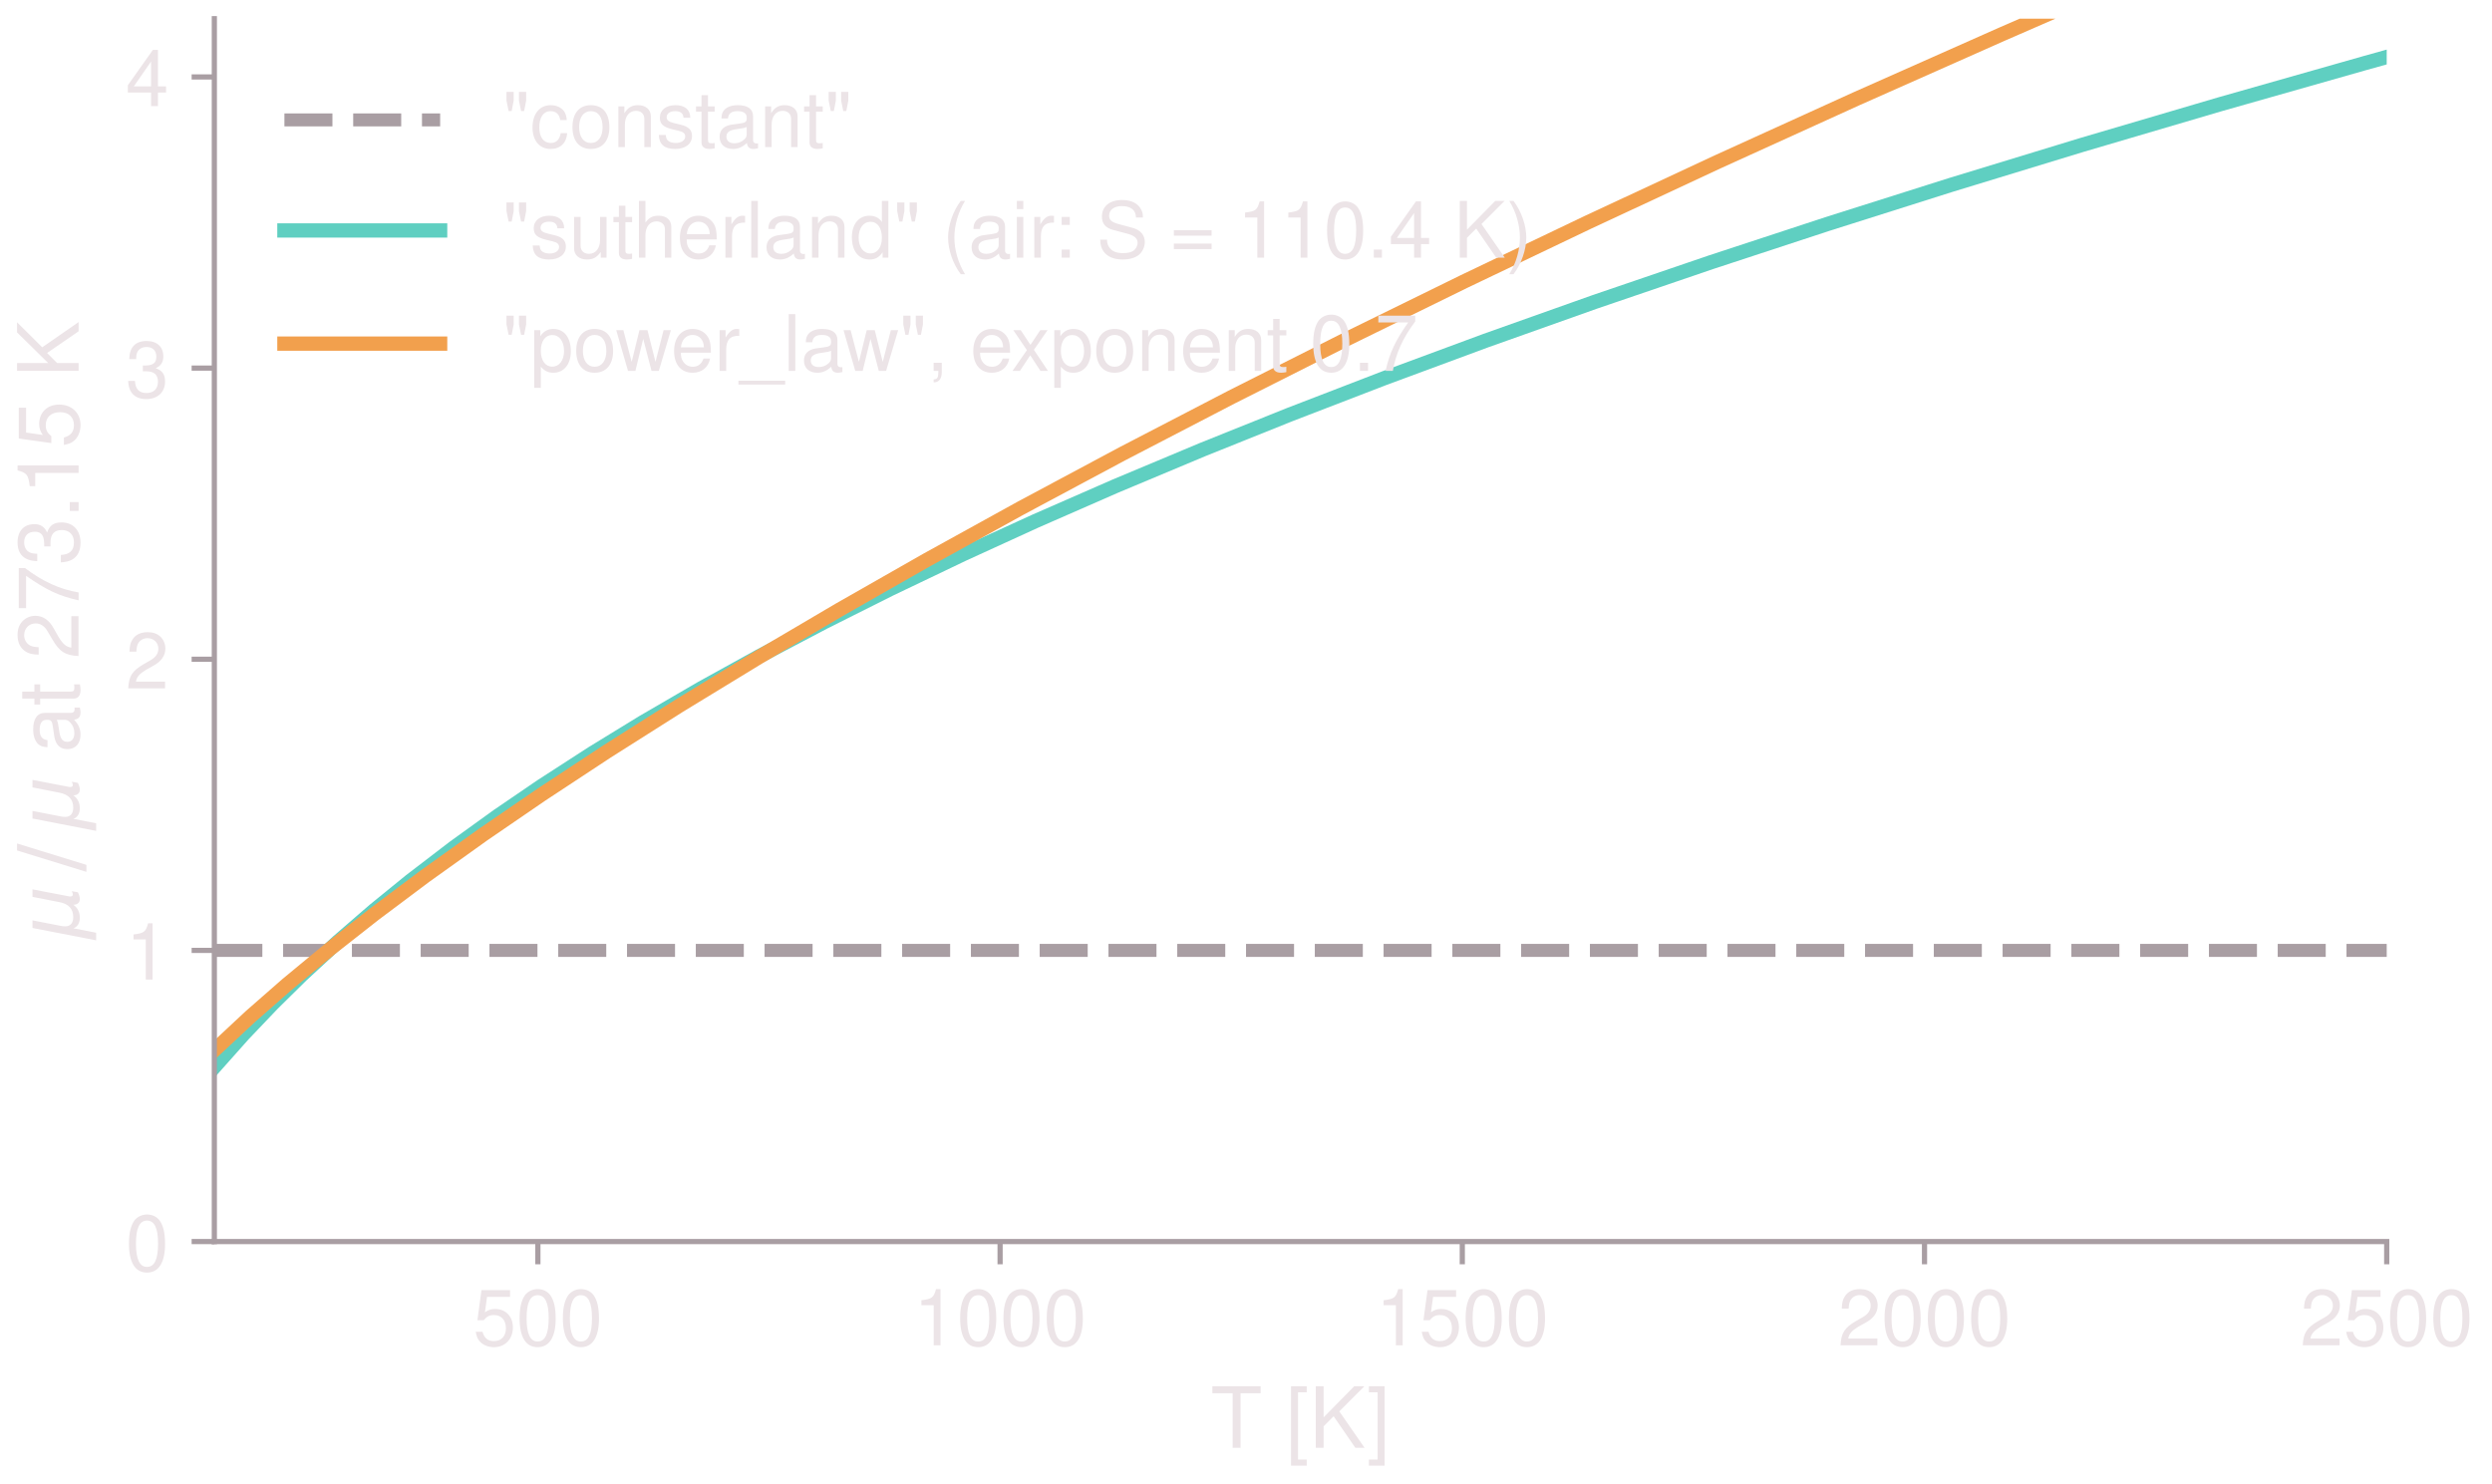
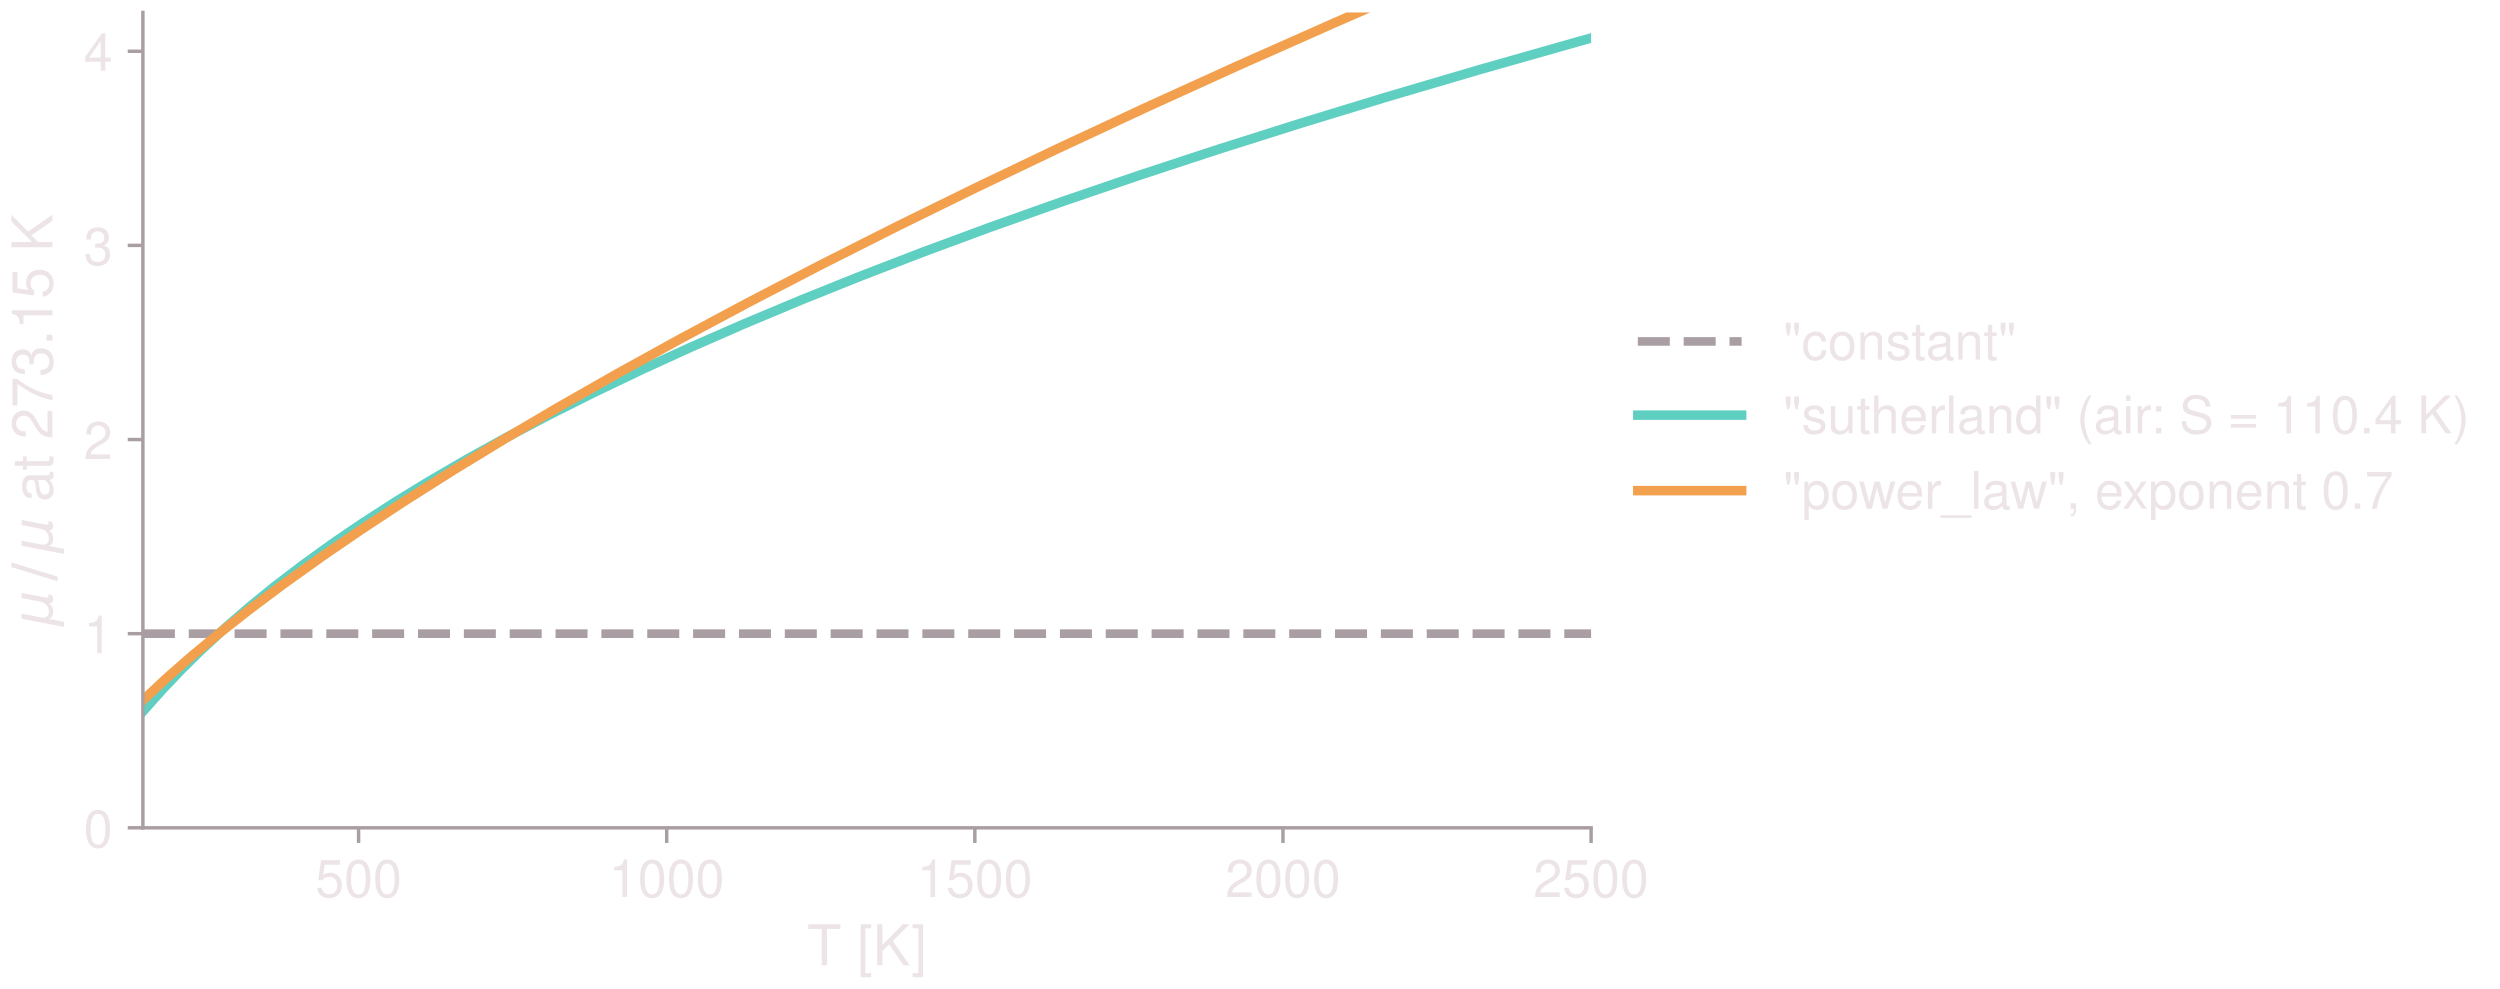
- <svg xmlns="http://www.w3.org/2000/svg" xmlns:xlink="http://www.w3.org/1999/xlink" width="384.059pt" height="228.602pt" viewBox="0 0 384.059 228.602" version="1.1">
+ <svg xmlns="http://www.w3.org/2000/svg" xmlns:xlink="http://www.w3.org/1999/xlink" width="577.955pt" height="228.602pt" viewBox="0 0 577.955 228.602" version="1.1">
  <defs>
    <style type="text/css">*{stroke-linejoin: round; stroke-linecap: butt}</style>
  </defs>
  <g id="figure_1">
    <g id="patch_1">
-       <path d="M 0 228.602  L 384.059 228.602  L 384.059 0  L 0 0  L 0 228.602  z " style="fill: none" />
+       <path d="M 0 228.602  L 577.955 228.602  L 577.955 0  L 0 0  L 0 228.602  z " style="fill: none" />
    </g>
    <g id="axes_1">
      <g id="patch_2">
        <path d="M 33.033 191.376  L 367.833 191.376  L 367.833 2.88  L 33.033 2.88  L 33.033 191.376  z " style="fill: none" />
      </g>
      <g id="matplotlib.axis_1">
        <g id="xtick_1">
          <g id="line2d_1">
            <defs>
              <path id="me1e8b48456" d="M 0 0  L 0 3.5  " style="stroke: #a99ea3; stroke-width: 0.8" />
            </defs>
            <g>
              <use xlink:href="#me1e8b48456" x="82.897" y="191.376" style="fill: #a99ea3; stroke: #a99ea3; stroke-width: 0.8" />
            </g>
          </g>
          <g id="text_1">
            <text style="font-size: 12px; font-family: 'Helvetica', 'Arial', 'DejaVu Sans'; text-anchor: middle; fill: #ece4e7" x="82.897" y="207.376" transform="rotate(-0 82.89696 207.376)">500</text>
          </g>
        </g>
        <g id="xtick_2">
          <g id="line2d_2">
            <g>
              <use xlink:href="#me1e8b48456" x="154.131" y="191.376" style="fill: #a99ea3; stroke: #a99ea3; stroke-width: 0.8" />
            </g>
          </g>
          <g id="text_2">
            <text style="font-size: 12px; font-family: 'Helvetica', 'Arial', 'DejaVu Sans'; text-anchor: middle; fill: #ece4e7" x="154.131" y="207.376" transform="rotate(-0 154.131 207.376)">1000</text>
          </g>
        </g>
        <g id="xtick_3">
          <g id="line2d_3">
            <g>
              <use xlink:href="#me1e8b48456" x="225.365" y="191.376" style="fill: #a99ea3; stroke: #a99ea3; stroke-width: 0.8" />
            </g>
          </g>
          <g id="text_3">
            <text style="font-size: 12px; font-family: 'Helvetica', 'Arial', 'DejaVu Sans'; text-anchor: middle; fill: #ece4e7" x="225.365" y="207.376" transform="rotate(-0 225.365 207.376)">1500</text>
          </g>
        </g>
        <g id="xtick_4">
          <g id="line2d_4">
            <g>
              <use xlink:href="#me1e8b48456" x="296.599" y="191.376" style="fill: #a99ea3; stroke: #a99ea3; stroke-width: 0.8" />
            </g>
          </g>
          <g id="text_4">
            <text style="font-size: 12px; font-family: 'Helvetica', 'Arial', 'DejaVu Sans'; text-anchor: middle; fill: #ece4e7" x="296.599" y="207.376" transform="rotate(-0 296.5991 207.376)">2000</text>
          </g>
        </g>
        <g id="xtick_5">
          <g id="line2d_5">
            <g>
              <use xlink:href="#me1e8b48456" x="367.833" y="191.376" style="fill: #a99ea3; stroke: #a99ea3; stroke-width: 0.8" />
            </g>
          </g>
          <g id="text_5">
            <text style="font-size: 12px; font-family: 'Helvetica', 'Arial', 'DejaVu Sans'; text-anchor: middle; fill: #ece4e7" x="367.833" y="207.376" transform="rotate(-0 367.8331 207.376)">2500</text>
          </g>
        </g>
        <g id="text_6">
          <text style="font-size: 13px; font-family: 'Helvetica', 'Arial', 'DejaVu Sans'; text-anchor: middle; fill: #ece4e7" x="200.433" y="223.165" transform="rotate(-0 200.4331 223.1651)">T [K]</text>
        </g>
      </g>
      <g id="matplotlib.axis_2">
        <g id="ytick_1">
          <g id="line2d_6">
            <defs>
              <path id="m45a4b21da7" d="M 0 0  L -3.5 0  " style="stroke: #a99ea3; stroke-width: 0.8" />
            </defs>
            <g>
              <use xlink:href="#m45a4b21da7" x="33.033" y="191.376" style="fill: #a99ea3; stroke: #a99ea3; stroke-width: 0.8" />
            </g>
          </g>
          <g id="text_7">
            <text style="font-size: 12px; font-family: 'Helvetica', 'Arial', 'DejaVu Sans'; text-anchor: end; fill: #ece4e7" x="26.033" y="195.876" transform="rotate(-0 26.03312 195.876)">0</text>
          </g>
        </g>
        <g id="ytick_2">
          <g id="line2d_7">
            <g>
              <use xlink:href="#m45a4b21da7" x="33.033" y="146.496" style="fill: #a99ea3; stroke: #a99ea3; stroke-width: 0.8" />
            </g>
          </g>
          <g id="text_8">
            <text style="font-size: 12px; font-family: 'Helvetica', 'Arial', 'DejaVu Sans'; text-anchor: end; fill: #ece4e7" x="26.033" y="150.996" transform="rotate(-0 26.03312 150.996)">1</text>
          </g>
        </g>
        <g id="ytick_3">
          <g id="line2d_8">
            <g>
              <use xlink:href="#m45a4b21da7" x="33.033" y="101.616" style="fill: #a99ea3; stroke: #a99ea3; stroke-width: 0.8" />
            </g>
          </g>
          <g id="text_9">
            <text style="font-size: 12px; font-family: 'Helvetica', 'Arial', 'DejaVu Sans'; text-anchor: end; fill: #ece4e7" x="26.033" y="106.116" transform="rotate(-0 26.03312 106.116)">2</text>
          </g>
        </g>
        <g id="ytick_4">
          <g id="line2d_9">
            <g>
              <use xlink:href="#m45a4b21da7" x="33.033" y="56.736" style="fill: #a99ea3; stroke: #a99ea3; stroke-width: 0.8" />
            </g>
          </g>
          <g id="text_10">
            <text style="font-size: 12px; font-family: 'Helvetica', 'Arial', 'DejaVu Sans'; text-anchor: end; fill: #ece4e7" x="26.033" y="61.236" transform="rotate(-0 26.03312 61.236)">3</text>
          </g>
        </g>
        <g id="ytick_5">
          <g id="line2d_10">
            <g>
              <use xlink:href="#m45a4b21da7" x="33.033" y="11.856" style="fill: #a99ea3; stroke: #a99ea3; stroke-width: 0.8" />
            </g>
          </g>
          <g id="text_11">
            <text style="font-size: 12px; font-family: 'Helvetica', 'Arial', 'DejaVu Sans'; text-anchor: end; fill: #ece4e7" x="26.033" y="16.356" transform="rotate(-0 26.03312 16.356)">4</text>
          </g>
        </g>
        <g id="text_12">
          <g style="fill: #ece4e7" transform="translate(12.63 144.773) rotate(-90)">
            <text>
              <tspan x="0" y="-0.516" style="font-style: oblique; font-size: 13px; font-family: 'DejaVu Sans'; fill: #ece4e7">μ</tspan>
              <tspan x="16.872" y="-0.516" style="font-style: oblique; font-size: 13px; font-family: 'DejaVu Sans'; fill: #ece4e7">μ</tspan>
              <tspan x="10.382" y="-0.516" style="font-size: 13px; font-family: 'DejaVu Sans'; fill: #ece4e7">/</tspan>
              <tspan x="25.143" y="-0.516" style="font-size: 13px; font-family: 'Helvetica'; fill: #ece4e7"> </tspan>
              <tspan x="28.755" y="-0.516" style="font-size: 13px; font-family: 'Helvetica'; fill: #ece4e7">a</tspan>
              <tspan x="35.985" y="-0.516" style="font-size: 13px; font-family: 'Helvetica'; fill: #ece4e7">t</tspan>
              <tspan x="39.597" y="-0.516" style="font-size: 13px; font-family: 'Helvetica'; fill: #ece4e7"> </tspan>
              <tspan x="43.209" y="-0.516" style="font-size: 13px; font-family: 'Helvetica'; fill: #ece4e7">2</tspan>
              <tspan x="50.439" y="-0.516" style="font-size: 13px; font-family: 'Helvetica'; fill: #ece4e7">7</tspan>
              <tspan x="57.669" y="-0.516" style="font-size: 13px; font-family: 'Helvetica'; fill: #ece4e7">3</tspan>
              <tspan x="64.899" y="-0.516" style="font-size: 13px; font-family: 'Helvetica'; fill: #ece4e7">.</tspan>
              <tspan x="68.51" y="-0.516" style="font-size: 13px; font-family: 'Helvetica'; fill: #ece4e7">1</tspan>
              <tspan x="75.74" y="-0.516" style="font-size: 13px; font-family: 'Helvetica'; fill: #ece4e7">5</tspan>
              <tspan x="82.97" y="-0.516" style="font-size: 13px; font-family: 'Helvetica'; fill: #ece4e7"> </tspan>
              <tspan x="86.582" y="-0.516" style="font-size: 13px; font-family: 'Helvetica'; fill: #ece4e7">K</tspan>
            </text>
          </g>
        </g>
      </g>
      <g id="line2d_11">
        <path d="M 33.033 146.496  L 367.833 146.496  L 367.833 146.496  " clip-path="url(#pe0bd83aff6)" style="fill: none; stroke-dasharray: 7.4,3.2; stroke-dashoffset: 0; stroke: #a99ea3; stroke-width: 2" />
      </g>
      <g id="line2d_12">
        <path d="M 33.033 164.475  L 37.512 159.444  L 41.991 154.742  L 46.47 150.326  L 52.069 145.154  L 57.667 140.314  L 63.266 135.759  L 69.984 130.614  L 76.703 125.77  L 83.421 121.185  L 91.259 116.119  L 99.097 111.316  L 108.055 106.107  L 117.013 101.157  L 127.091 95.857  L 137.168 90.806  L 148.366 85.449  L 159.563 80.329  L 171.88 74.937  L 185.317 69.308  L 198.754 63.913  L 213.31 58.303  L 228.986 52.502  L 245.782 46.534  L 263.698 40.419  L 281.614 34.534  L 300.649 28.508  L 320.804 22.355  L 342.079 16.089  L 364.474 9.723  L 367.833 8.786  L 367.833 8.786  " clip-path="url(#pe0bd83aff6)" style="fill: none; stroke: #5fcfc1; stroke-width: 2.2; stroke-linecap: square" />
      </g>
      <g id="line2d_13">
        <path d="M 33.033 161.875  L 38.632 156.656  L 44.23 151.756  L 50.949 146.197  L 57.667 140.918  L 65.505 135.044  L 74.463 128.636  L 83.421 122.498  L 93.499 115.862  L 104.696 108.769  L 117.013 101.257  L 129.33 94.005  L 142.767 86.349  L 157.323 78.316  L 173 69.93  L 189.796 61.212  L 207.711 52.181  L 225.627 43.394  L 244.663 34.297  L 264.818 24.904  L 286.093 15.231  L 308.487 5.288  L 322.918 -1  L 322.918 -1  " clip-path="url(#pe0bd83aff6)" style="fill: none; stroke: #f2a04d; stroke-width: 2.2; stroke-linecap: square" />
      </g>
      <g id="patch_3">
        <path d="M 33.033 191.376  L 33.033 2.88  " style="fill: none; stroke: #a99ea3; stroke-width: 0.8; stroke-linejoin: miter; stroke-linecap: square" />
      </g>
      <g id="patch_4">
        <path d="M 33.033 191.376  L 367.833 191.376  " style="fill: none; stroke: #a99ea3; stroke-width: 0.8; stroke-linejoin: miter; stroke-linecap: square" />
      </g>
      <g id="legend_1">
        <g id="line2d_14">
-           <path d="M 43.833 18.48  L 55.833 18.48  L 67.833 18.48  " style="fill: none; stroke-dasharray: 7.4,3.2; stroke-dashoffset: 0; stroke: #a99ea3; stroke-width: 2" />
+           <path d="M 378.633 78.933  L 390.633 78.933  L 402.633 78.933  " style="fill: none; stroke-dasharray: 7.4,3.2; stroke-dashoffset: 0; stroke: #a99ea3; stroke-width: 2" />
        </g>
        <g id="text_13">
-           <text style="font-size: 12px; font-family: 'Helvetica', 'Arial', 'DejaVu Sans'; text-anchor: start; fill: #ece4e7" x="77.433" y="22.68" transform="rotate(-0 77.43313 22.68)">"constant"</text>
+           <text style="font-size: 12px; font-family: 'Helvetica', 'Arial', 'DejaVu Sans'; text-anchor: start; fill: #ece4e7" x="412.233" y="83.133" transform="rotate(-0 412.2331 83.13347)">"constant"</text>
        </g>
        <g id="line2d_15">
-           <path d="M 43.833 35.519  L 55.833 35.519  L 67.833 35.519  " style="fill: none; stroke: #5fcfc1; stroke-width: 2.2; stroke-linecap: square" />
+           <path d="M 378.633 95.973  L 390.633 95.973  L 402.633 95.973  " style="fill: none; stroke: #5fcfc1; stroke-width: 2.2; stroke-linecap: square" />
        </g>
        <g id="text_14">
-           <text style="font-size: 12px; font-family: 'Helvetica', 'Arial', 'DejaVu Sans'; text-anchor: start; fill: #ece4e7" x="77.433" y="39.719" transform="rotate(-0 77.43313 39.71906)">"sutherland" (air: S = 110.4 K)</text>
+           <text style="font-size: 12px; font-family: 'Helvetica', 'Arial', 'DejaVu Sans'; text-anchor: start; fill: #ece4e7" x="412.233" y="100.173" transform="rotate(-0 412.2331 100.1725)">"sutherland" (air: S = 110.4 K)</text>
        </g>
        <g id="line2d_16">
-           <path d="M 43.833 52.968  L 55.833 52.968  L 67.833 52.968  " style="fill: none; stroke: #f2a04d; stroke-width: 2.2; stroke-linecap: square" />
+           <path d="M 378.633 113.421  L 390.633 113.421  L 402.633 113.421  " style="fill: none; stroke: #f2a04d; stroke-width: 2.2; stroke-linecap: square" />
        </g>
        <g id="text_15">
-           <text style="font-size: 12px; font-family: 'Helvetica', 'Arial', 'DejaVu Sans'; text-anchor: start; fill: #ece4e7" x="77.433" y="57.168" transform="rotate(-0 77.43313 57.16781)">"power_law", exponent 0.7</text>
+           <text style="font-size: 12px; font-family: 'Helvetica', 'Arial', 'DejaVu Sans'; text-anchor: start; fill: #ece4e7" x="412.233" y="117.621" transform="rotate(-0 412.2331 117.6213)">"power_law", exponent 0.7</text>
        </g>
      </g>
    </g>
  </g>
  <defs>
    <clipPath id="pe0bd83aff6">
      <rect x="33.033" y="2.88" width="334.8" height="188.496" />
    </clipPath>
  </defs>
</svg>
